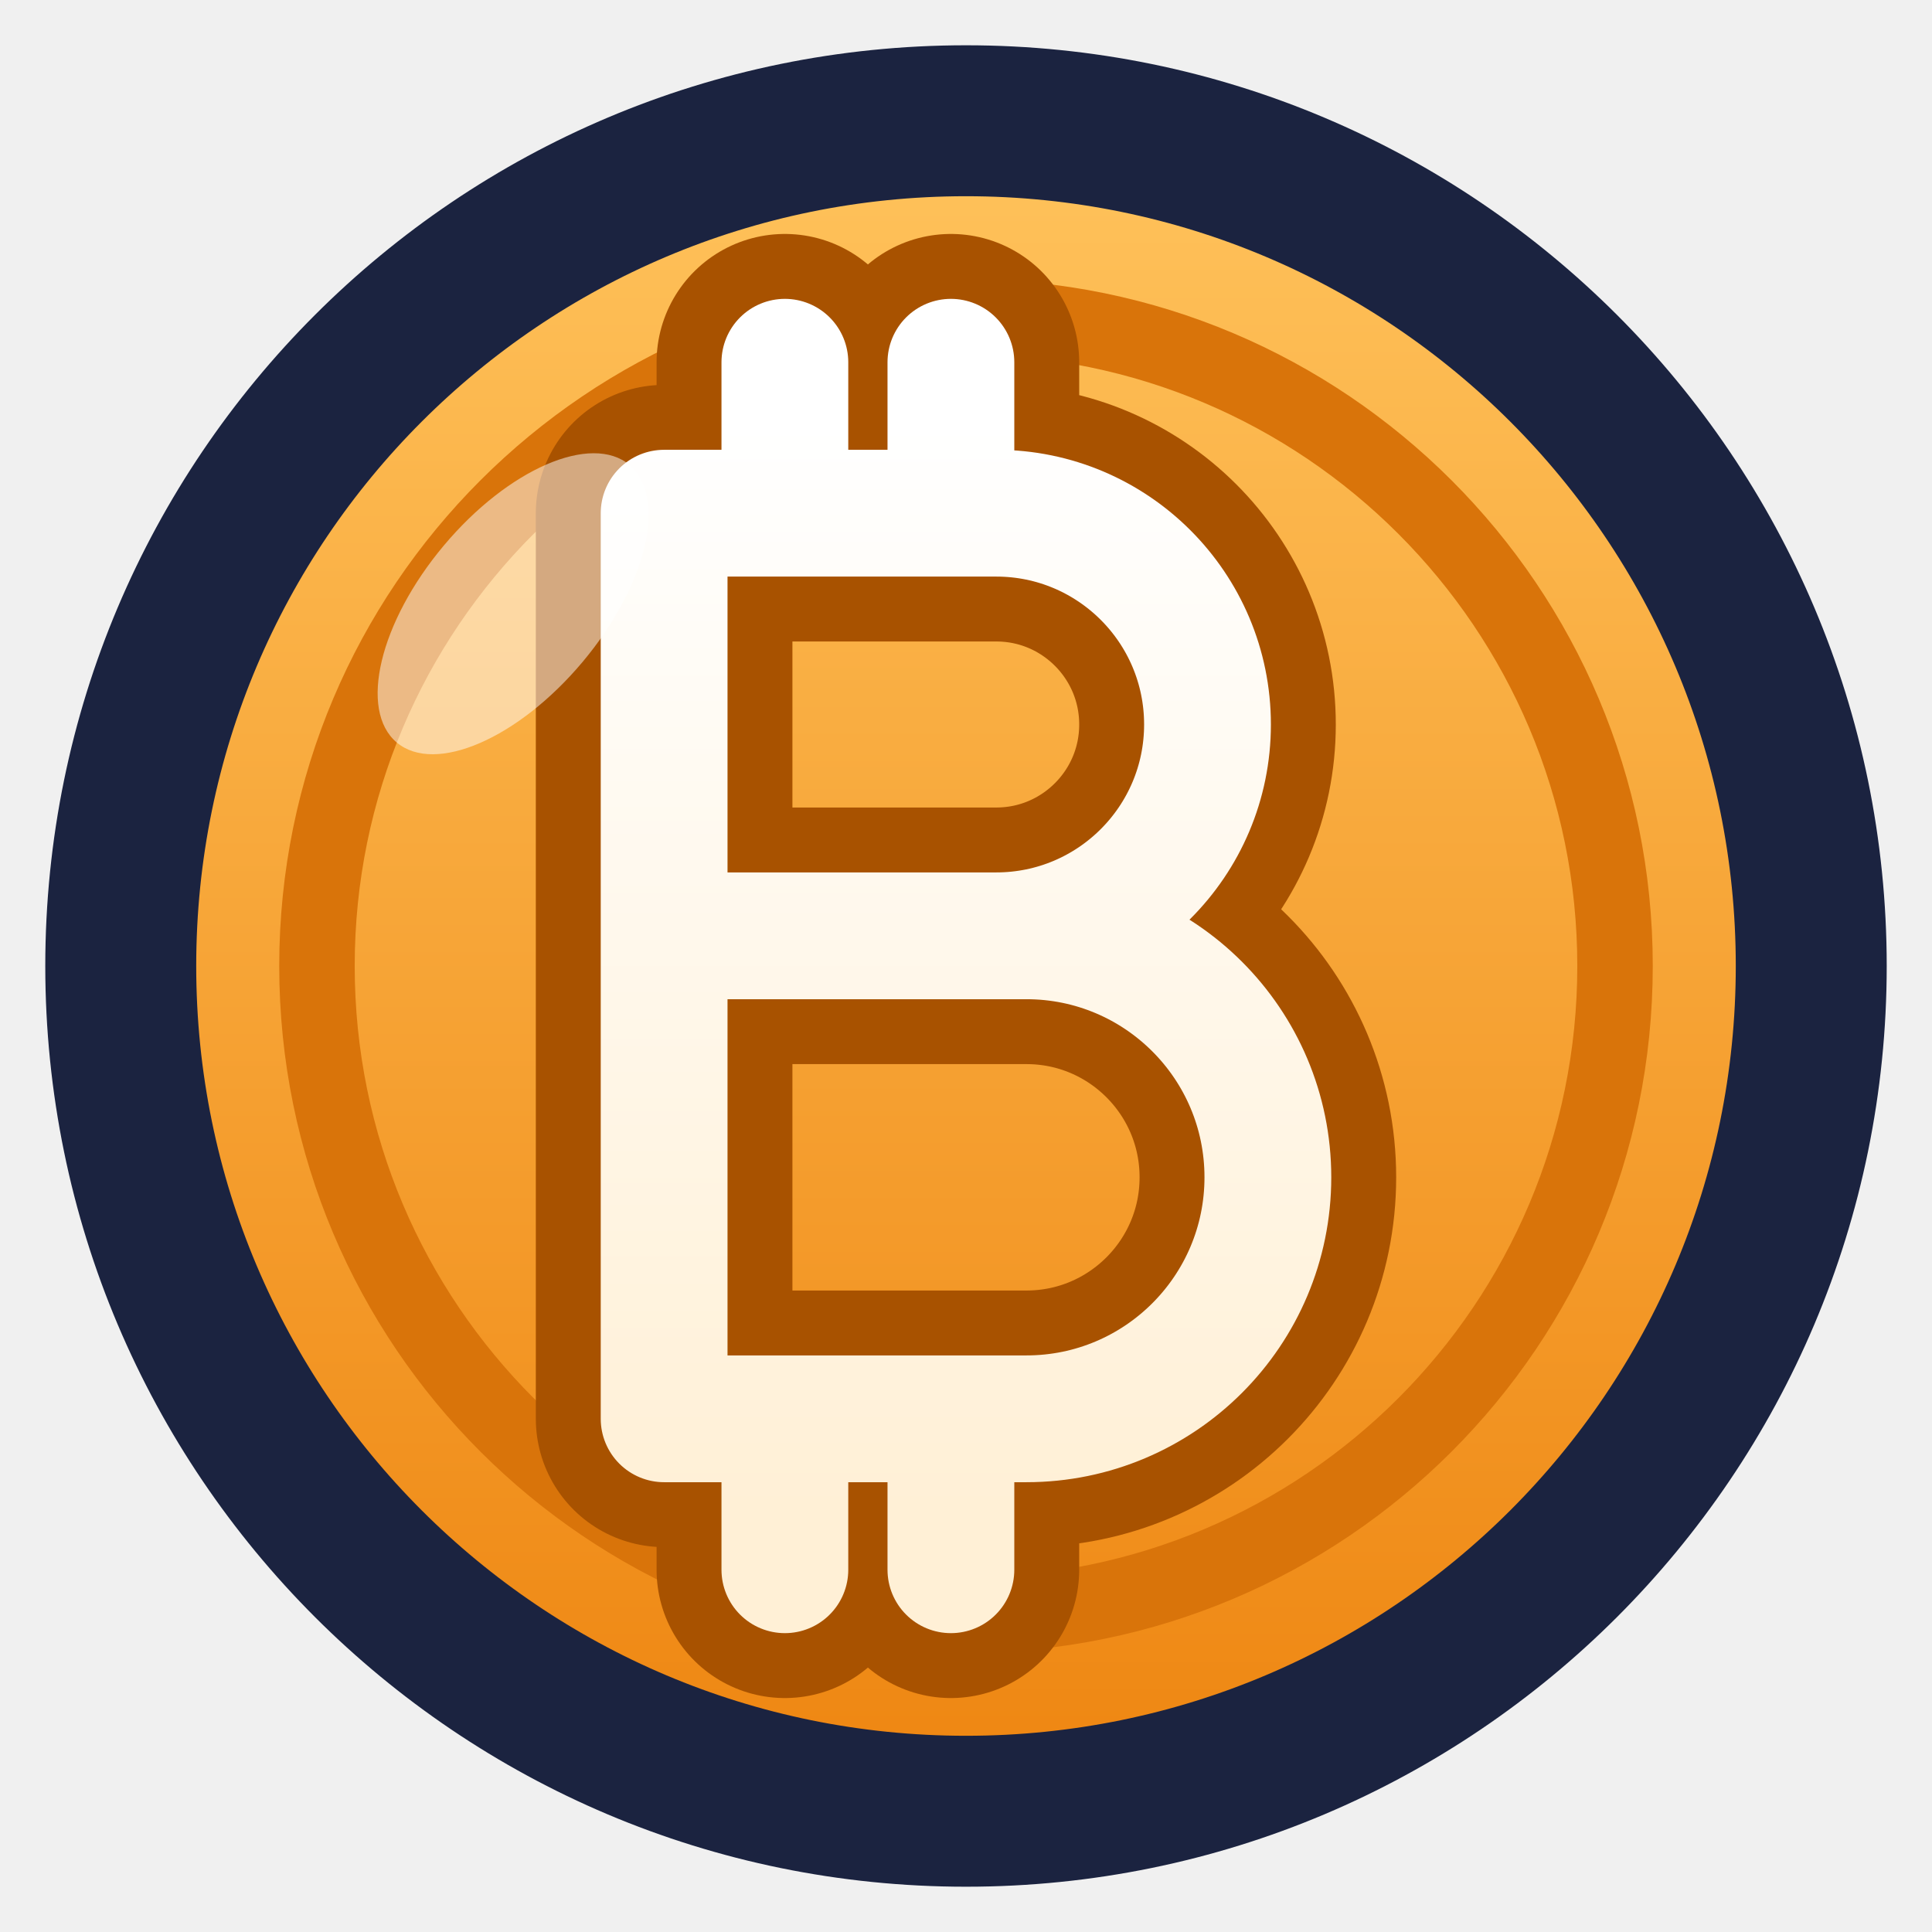
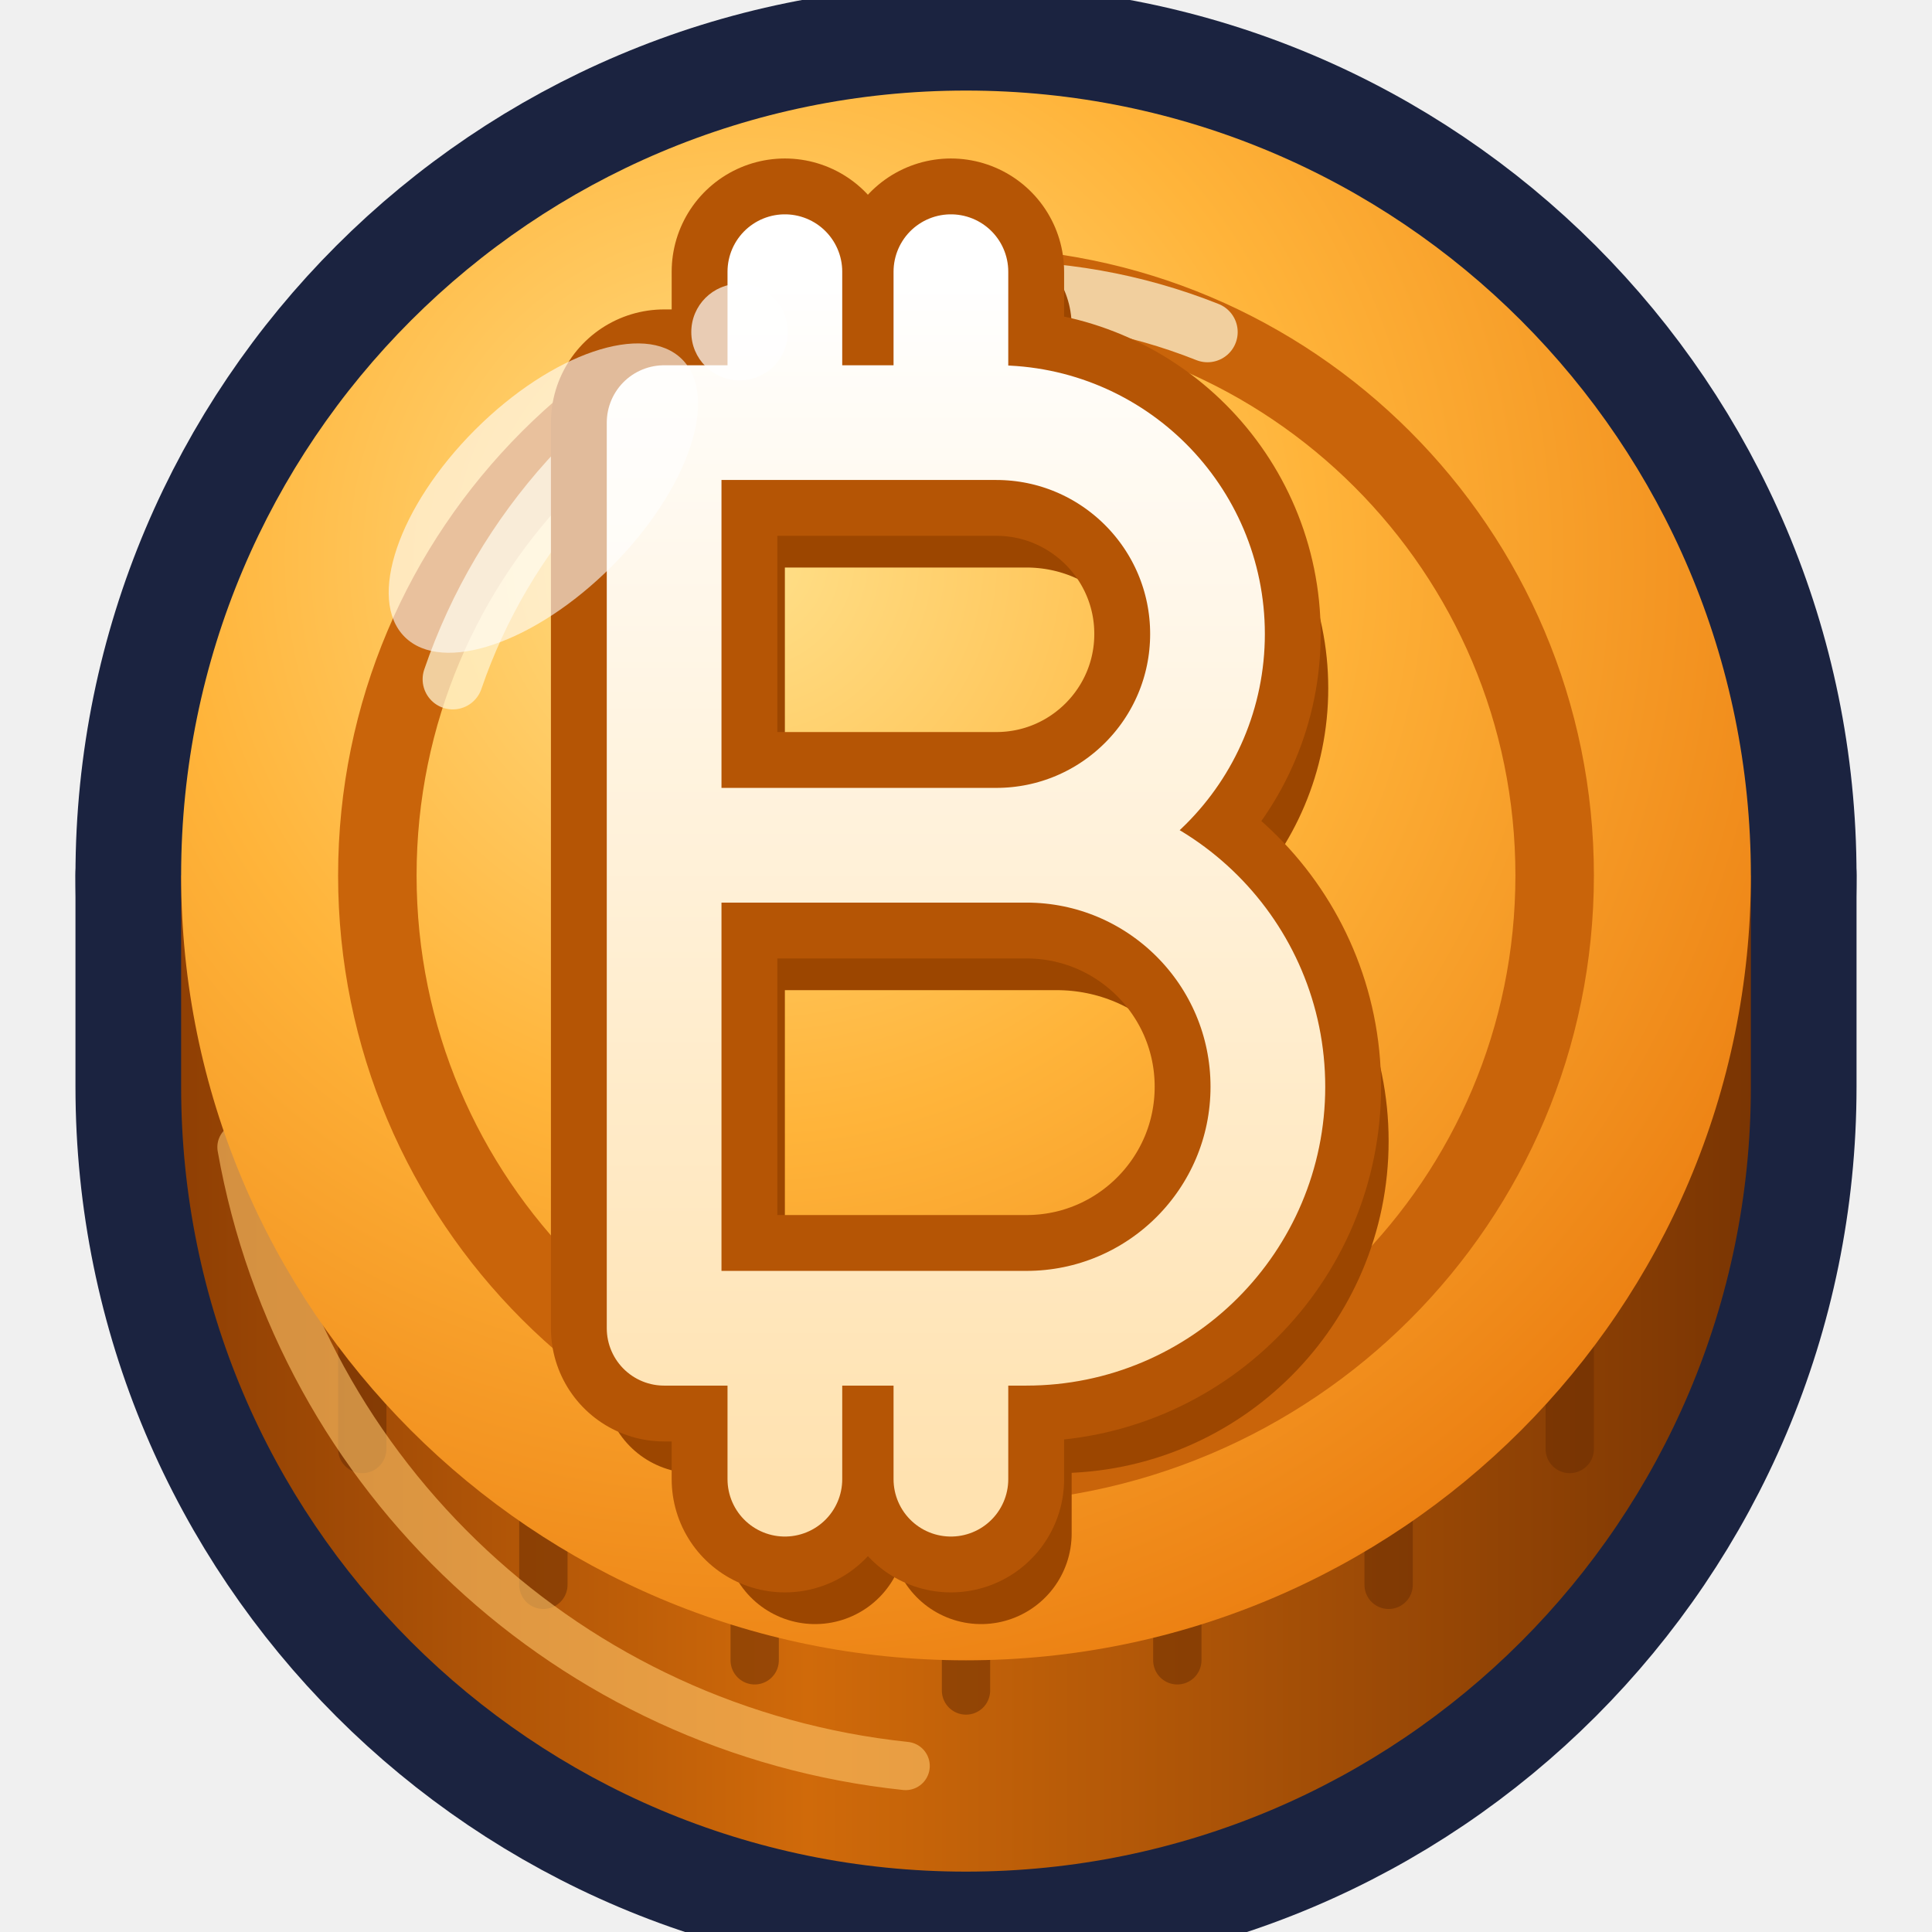
<svg xmlns="http://www.w3.org/2000/svg" width="64" height="64" viewBox="0 0 64 64" fill="none" stroke-linecap="round" stroke-linejoin="round">
  <defs>
-     <linearGradient id="disc" gradientUnits="userSpaceOnUse" x1="0" y1="4" x2="0" y2="60">
-       <stop offset="0" stop-color="#ffc35c" />
-       <stop offset="1" stop-color="#ee8510" />
+     <radialGradient id="face" cx="0.36" cy="0.3" r="0.8">
+       <stop offset="0" stop-color="#ffe08a" />
+       <stop offset="0.45" stop-color="#ffb43a" />
+       <stop offset="1" stop-color="#e9780c" />
+     </radialGradient>
+     <linearGradient id="edge" x1="0" y1="0" x2="1" y2="0">
+       <stop offset="0" stop-color="#8f3f04" />
+       <stop offset="0.4" stop-color="#d06a0a" />
+       <stop offset="1" stop-color="#7a3503" />
    </linearGradient>
-     <linearGradient id="mark" gradientUnits="userSpaceOnUse" x1="0" y1="14" x2="0" y2="50">
+     <linearGradient id="mark" x1="0" y1="0" x2="0" y2="1">
      <stop offset="0" stop-color="#ffffff" />
-       <stop offset="1" stop-color="#fff0d6" />
+       <stop offset="1" stop-color="#ffe2b0" />
    </linearGradient>
  </defs>
-   <circle cx="32" cy="32" r="28" fill="url(#disc)" stroke="#1b2340" stroke-width="5" />
-   <circle cx="32" cy="32" r="21.5" stroke="#d9740a" stroke-width="2.5" />
-   <g transform="translate(-1.5 0)">
-     <path d="M23.5 17 H34.5 A7 7 0 0 1 34.5 31 H23.5 M23.5 31 H35.5 A8 8 0 0 1 35.5 47 H23.5 V17 M27.5 12 V17 M33 12 V17 M27.5 47 V52 M33 47 V52" stroke="#a85200" stroke-width="8.5" />
-     <path d="M23.5 17 H34.5 A7 7 0 0 1 34.5 31 H23.5 M23.5 31 H35.5 A8 8 0 0 1 35.5 47 H23.5 V17 M27.5 12 V17 M33 12 V17 M27.5 47 V52 M33 47 V52" stroke="url(#mark)" stroke-width="4.2" />
+   <path d="M6 29 V36 A26 26 0 0 0 58 36 V29" fill="#1b2340" stroke="#1b2340" stroke-width="7" />
+   <circle cx="32" cy="29" r="26" fill="#1b2340" stroke="#1b2340" stroke-width="7" />
+   <path d="M6 29 V36 A26 26 0 0 0 58 36 V29 Z" fill="url(#edge)" />
+   <path d="M12 44 V48 M18 48.5 V52.5 M25 51 V55 M32 52 V56 M39 51 V55 M46 48.5 V52.5 M52 44 V48" stroke="#6b2e02" stroke-width="1.6" stroke-opacity="0.55" />
+   <path d="M8 38 A25 25 0 0 0 30 58.5" stroke="#ffc46a" stroke-width="1.6" stroke-opacity="0.6" />
+   <circle cx="32" cy="29" r="26" fill="url(#face)" />
+   <circle cx="32" cy="29" r="19.5" stroke="#c9640a" stroke-width="2.6" />
+   <path d="M15 22.5 A19 19 0 0 1 40 11" stroke="#fff3cf" stroke-width="2" stroke-opacity="0.75" />
+   <g transform="translate(-1.5 -2)">
+     <path d="M23.5 16 H34.5 A7 7 0 0 1 34.5 30 H23.5 M23.5 30 H35.5 A8 8 0 0 1 35.5 46 H23.5 V16 M27.5 11 V16 M33 11 V16 M27.5 46 V51 M33 46 V51" transform="translate(1 1.8)" stroke="#9c4600" stroke-width="6" />
+     <path d="M23.5 16 H34.5 A7 7 0 0 1 34.5 30 H23.5 M23.5 30 H35.5 A8 8 0 0 1 35.5 46 H23.5 V16 M27.5 11 V16 M33 11 V16 M27.5 46 V51 M33 46 V51" stroke="#b55505" stroke-width="7.5" />
+     <path d="M23.5 16 H34.5 A7 7 0 0 1 34.5 30 H23.5 M23.5 30 H35.5 A8 8 0 0 1 35.5 46 H23.5 V16 M27.5 11 V16 M33 11 V16 M27.5 46 V51 M33 46 V51" stroke="url(#mark)" stroke-width="3.8" />
  </g>
-   <ellipse cx="17" cy="20" rx="6" ry="3" transform="rotate(-50 17 20)" fill="#ffffff" fill-opacity="0.5" />
+   <ellipse cx="18" cy="16.5" rx="6.5" ry="3.2" transform="rotate(-45 18 16.5)" fill="#ffffff" fill-opacity="0.6" />
+   <circle cx="24.5" cy="11" r="1.6" fill="#ffffff" fill-opacity="0.7" />
</svg>
